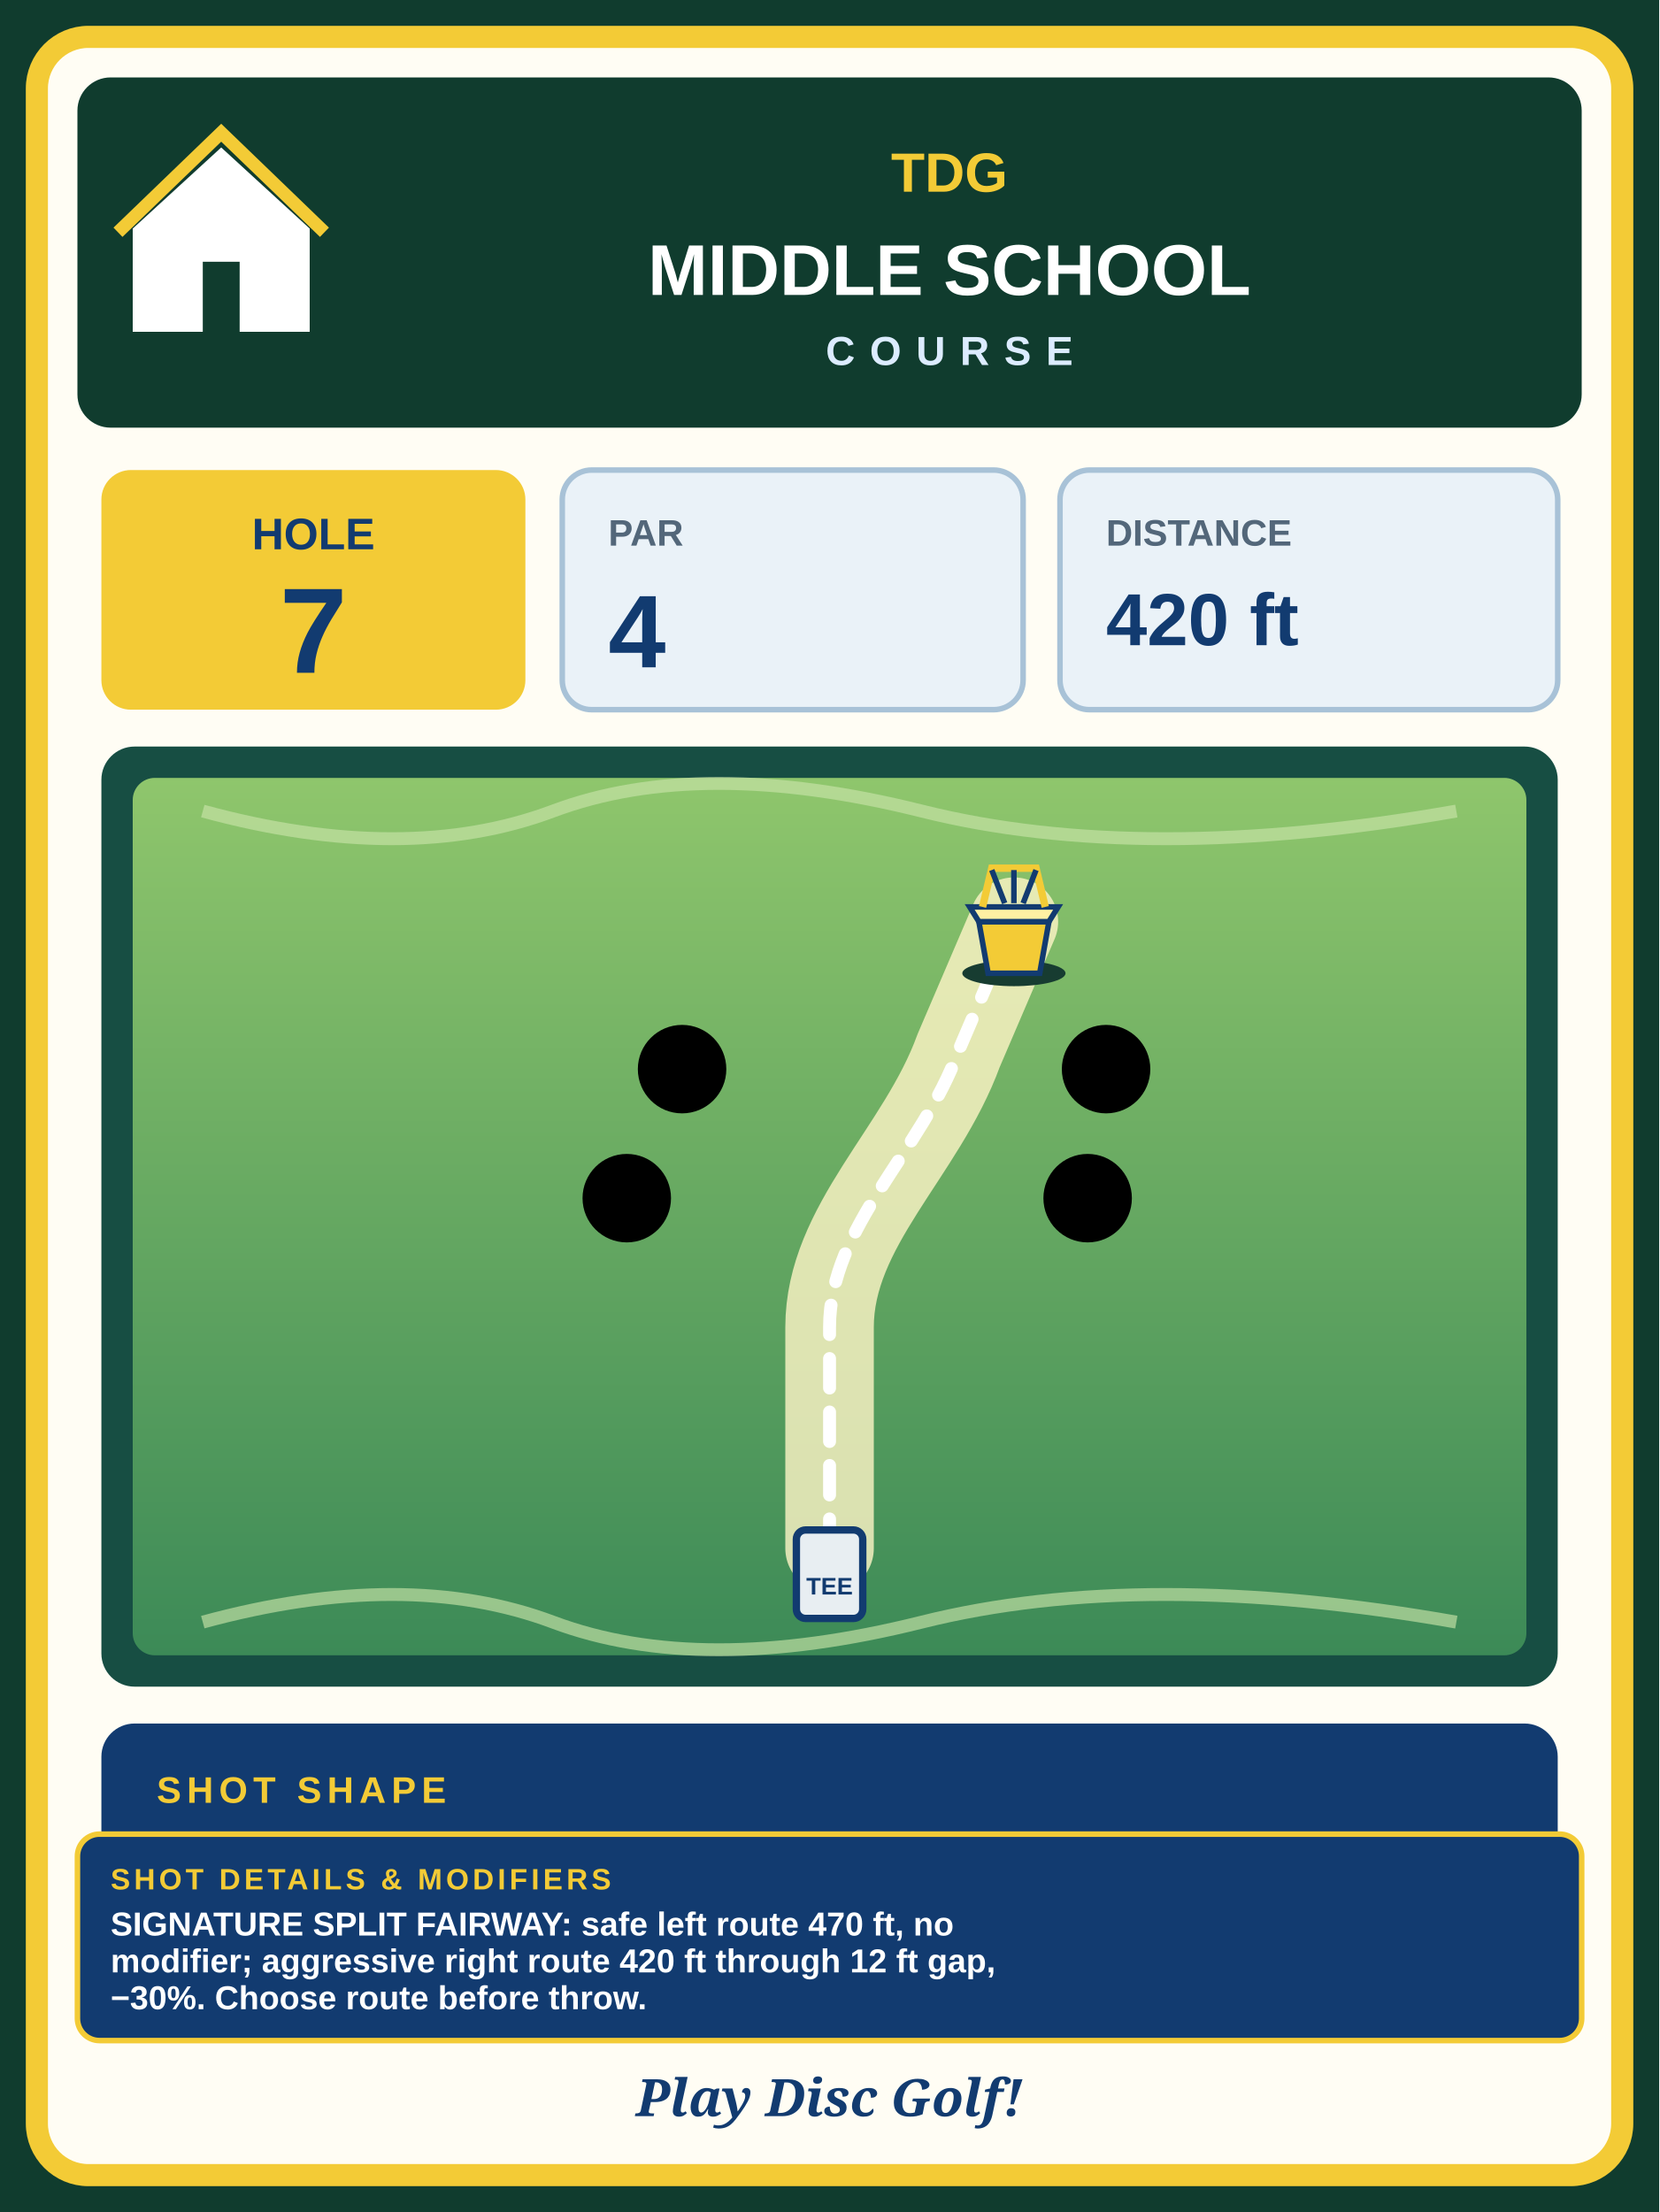
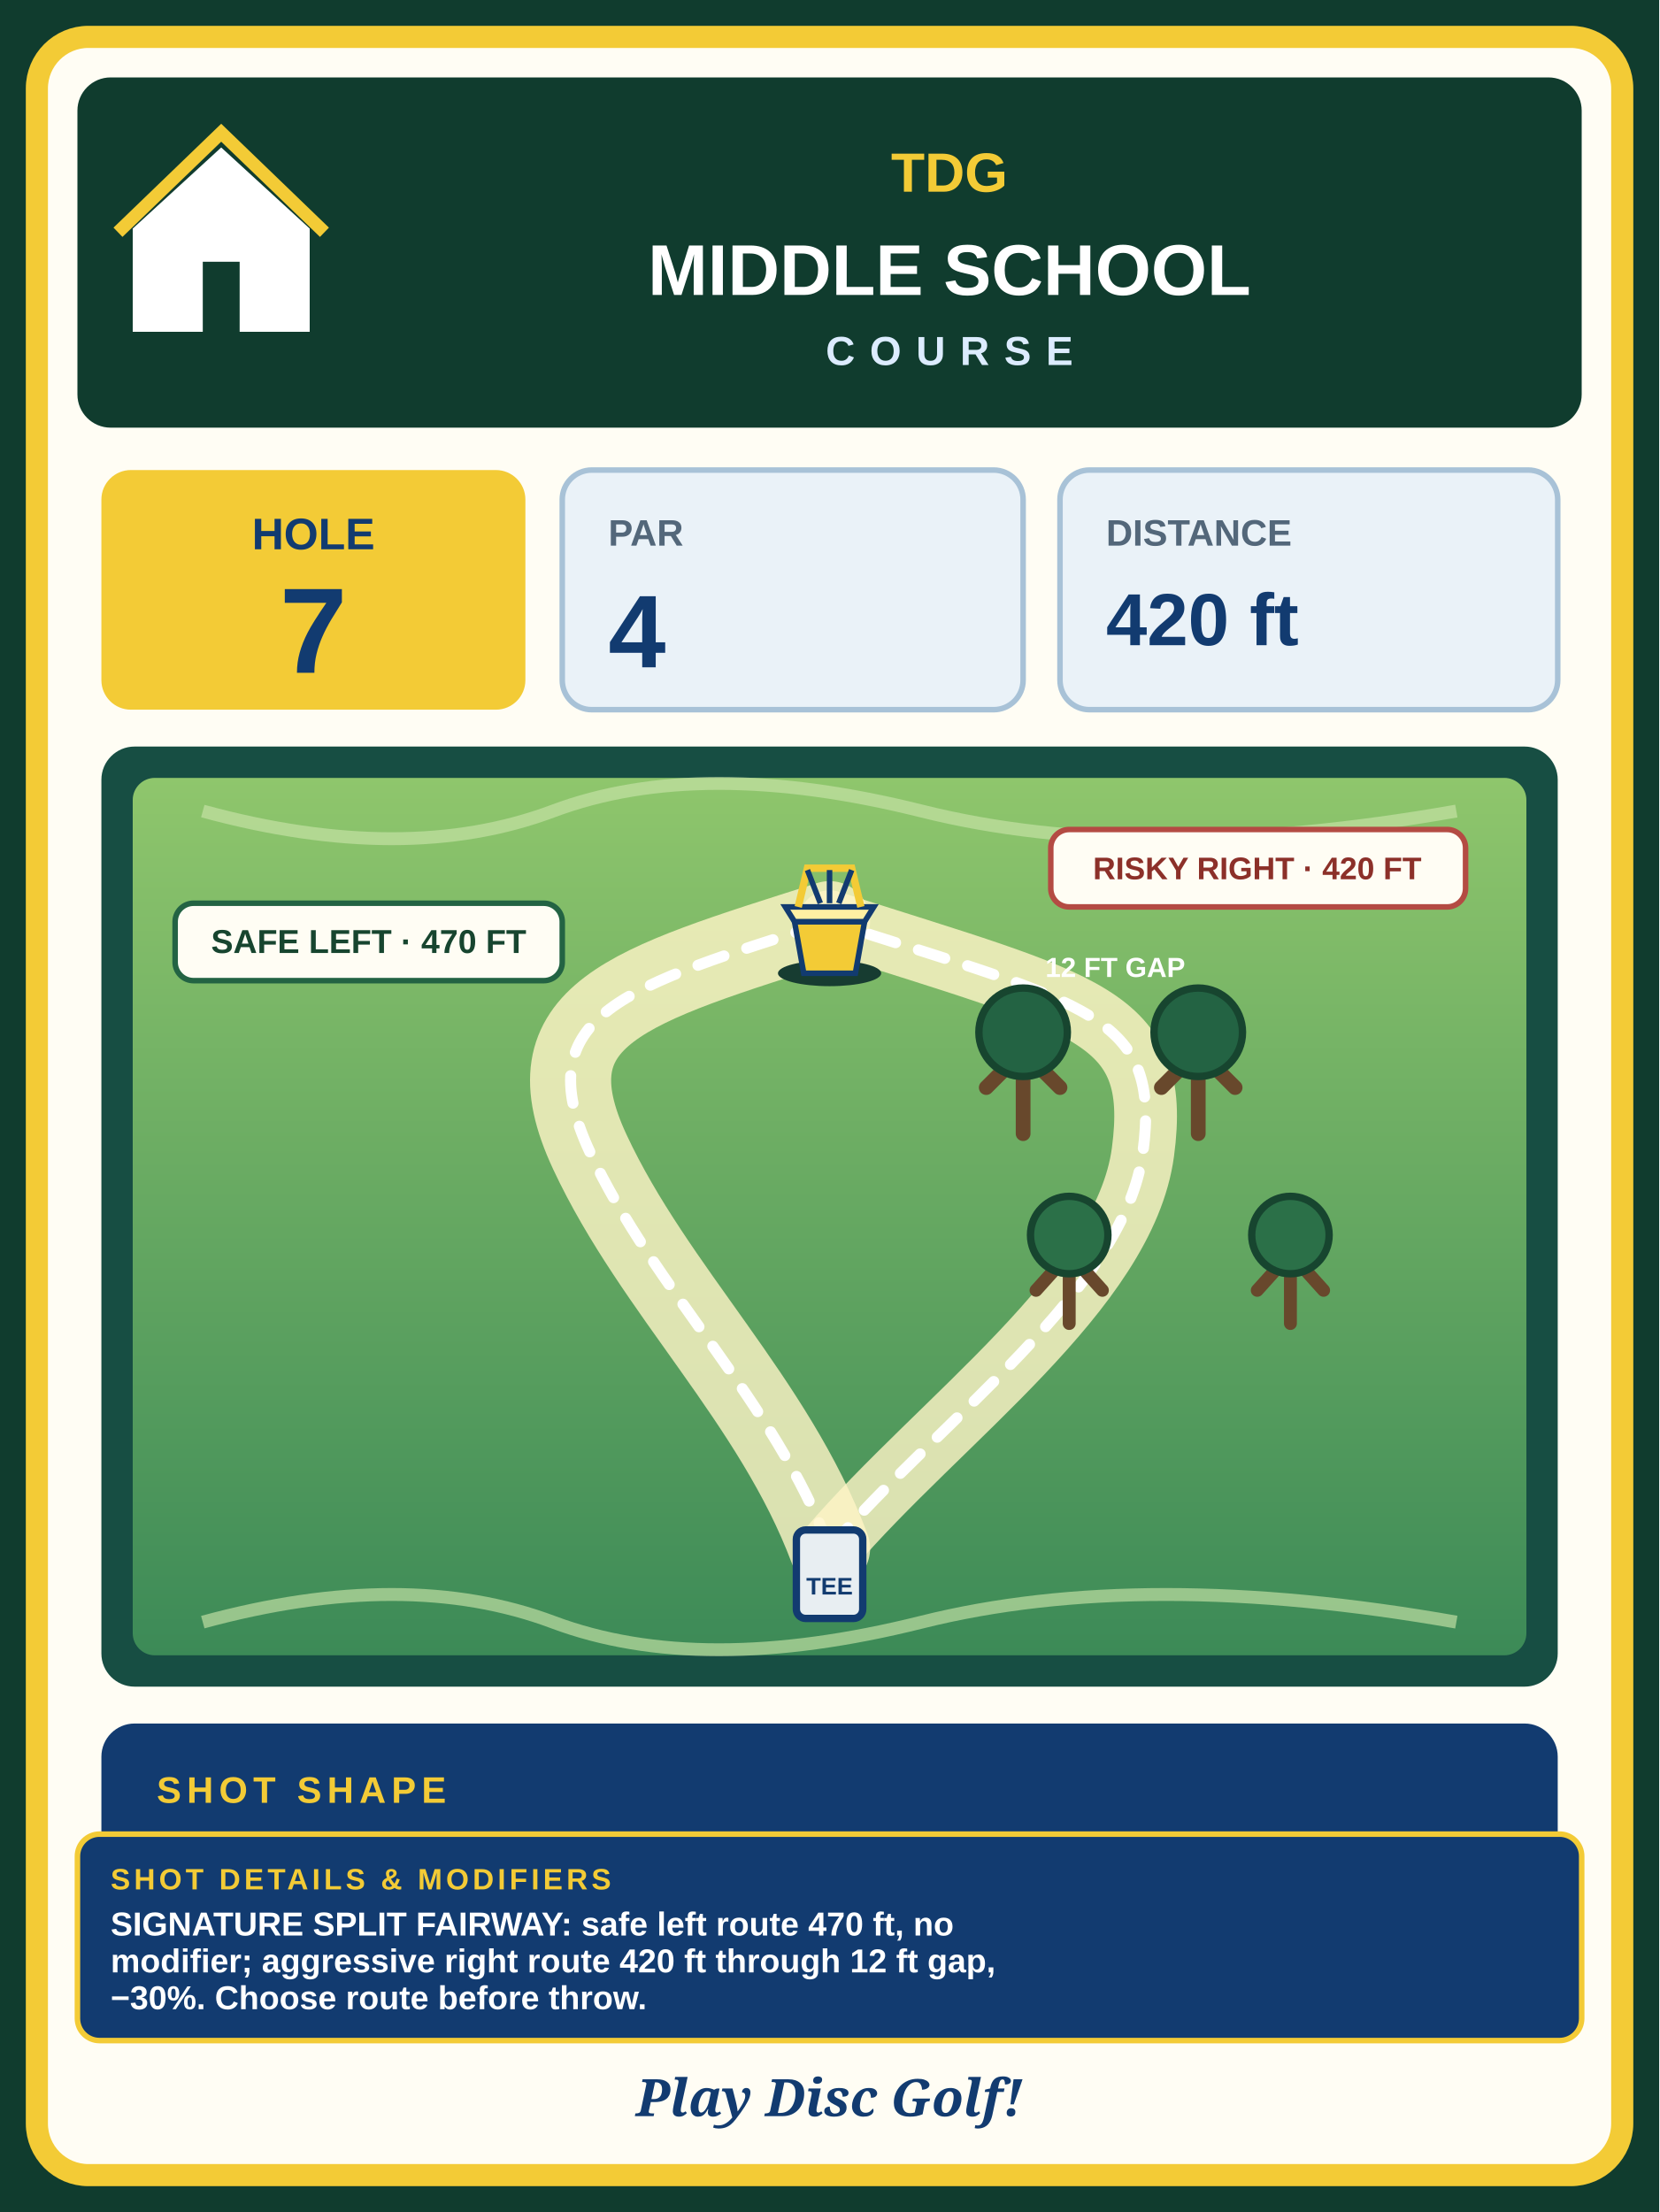
<svg xmlns="http://www.w3.org/2000/svg" viewBox="0 0 900 1200">
  <defs>
    <linearGradient id="field" x2="0" y2="1">
      <stop stop-color="#8fc66c" />
      <stop offset="1" stop-color="#3c8a57" />
    </linearGradient>
  </defs>
  <rect width="900" height="1200" fill="#103c2e" />
  <rect x="20" y="20" width="860" height="1160" rx="28" fill="#fffdf4" stroke="#f3cb36" stroke-width="12" />
  <rect x="42" y="42" width="816" height="190" rx="18" fill="#103c2e" />
  <g transform="translate(72 72)" fill="#fff">
    <path d="M0 52 L48 8 L96 52 V108 H0Z" />
    <rect x="38" y="70" width="20" height="38" fill="#103c2e" />
    <path d="M-8 54 L48 0 L104 54" fill="none" stroke="#f3cb36" stroke-width="7" />
  </g>
  <text x="515" y="104" text-anchor="middle" font-family="Arial" font-size="30" font-weight="900" fill="#f3cb36">TDG</text>
  <text x="515" y="160" text-anchor="middle" font-family="Arial" font-size="39" font-weight="900" fill="#fff">MIDDLE SCHOOL</text>
  <text x="515" y="198" text-anchor="middle" font-family="Arial" font-size="22" font-weight="800" letter-spacing="8" fill="#dcecff">COURSE</text>
  <rect x="55" y="255" width="230" height="130" rx="16" fill="#f3cb36" />
  <text x="170" y="298" text-anchor="middle" font-family="Arial" font-size="24" font-weight="900" fill="#123b70">HOLE</text>
  <text x="170" y="365" text-anchor="middle" font-family="Arial" font-size="66" font-weight="900" fill="#123b70">7</text>
  <rect x="305" y="255" width="250" height="130" rx="16" fill="#eaf2f8" stroke="#a8c2d7" stroke-width="3" />
  <text x="330" y="296" font-family="Arial" font-size="20" font-weight="800" fill="#53677a">PAR</text>
  <text x="330" y="362" font-family="Arial" font-size="56" font-weight="900" fill="#123b70">4</text>
  <rect x="575" y="255" width="270" height="130" rx="16" fill="#eaf2f8" stroke="#a8c2d7" stroke-width="3" />
  <text x="600" y="296" font-family="Arial" font-size="20" font-weight="800" fill="#53677a">DISTANCE</text>
  <text x="600" y="350" font-family="Arial" font-size="40" font-weight="900" fill="#123b70">420 ft</text>
  <rect x="55" y="405" width="790" height="510" rx="18" fill="#174e43" />
  <rect x="72" y="422" width="756" height="476" rx="12" fill="url(#field)" />
  <path d="M110 440 Q220 470 300 440 T500 440 T790 440 M110 880 Q220 850 300 880 T500 880 T790 880" fill="none" stroke="#c7e3a8" stroke-width="7" opacity=".65" />
-   <circle cx="340" cy="650" r="24" />
-   <circle cx="370" cy="580" r="24" />
-   <circle cx="590" cy="650" r="24" />
-   <circle cx="600" cy="580" r="24" />
-   <path d="M450 840 L450 720 C450 665 500 625 520 570 L550 500" fill="none" stroke="#fff5c7" stroke-width="48" stroke-linecap="round" stroke-linejoin="round" opacity=".8" />
-   <path d="M450 840 L450 720 C450 665 500 625 520 570 L550 500" fill="none" stroke="#fff" stroke-width="7" stroke-dasharray="16 13" stroke-linecap="round" stroke-linejoin="round" />
+   <g id="split-fairway-routes">
+     <path d="M450 840 C420 760 355 700 320 625 S340 535 450 500" fill="none" stroke="#fff5c7" stroke-width="44" stroke-linecap="round" stroke-linejoin="round" opacity=".8" />
+     <path d="M450 840 C420 760 355 700 320 625 S340 535 450 500" fill="none" stroke="#fff" stroke-width="6" stroke-dasharray="15 13" stroke-linecap="round" stroke-linejoin="round" />
+     <path d="M450 840 C510 770 610 700 620 625 S590 545 450 500" fill="none" stroke="#fff5c7" stroke-width="34" stroke-linecap="round" stroke-linejoin="round" opacity=".8" />
+     <path d="M450 840 C510 770 610 700 620 625 S590 545 450 500" fill="none" stroke="#fff" stroke-width="6" stroke-dasharray="15 13" stroke-linecap="round" stroke-linejoin="round" />
+     <g stroke="#17452f" stroke-width="4">
+       <path d="M555 570 L555 615 M535 590 L555 570 L575 590" fill="none" stroke="#68482c" stroke-width="8" stroke-linecap="round" />
+       <circle cx="555" cy="560" r="24" fill="#236343" />
+       <path d="M650 570 L650 615 M630 590 L650 570 L670 590" fill="none" stroke="#68482c" stroke-width="8" stroke-linecap="round" />
+       <circle cx="650" cy="560" r="24" fill="#236343" />
+       <path d="M580 680 L580 718 M562 700 L580 680 L598 700" fill="none" stroke="#68482c" stroke-width="7" stroke-linecap="round" />
+       <circle cx="580" cy="670" r="21" fill="#2b7048" />
+       <path d="M700 680 L700 718 M682 700 L700 680 L718 700" fill="none" stroke="#68482c" stroke-width="7" stroke-linecap="round" />
+       <circle cx="700" cy="670" r="21" fill="#2b7048" />
+     </g>
+     <g font-family="Arial,sans-serif" font-weight="900" text-anchor="middle">
+       <rect x="95" y="490" width="210" height="42" rx="10" fill="#fffdf4" stroke="#236343" stroke-width="3" />
+       <text x="200" y="517" font-size="18" fill="#17452f">SAFE LEFT · 470 FT</text>
+       <rect x="570" y="450" width="225" height="42" rx="10" fill="#fffdf4" stroke="#b44b43" stroke-width="3" />
+       <text x="682" y="477" font-size="17" fill="#8c3029">RISKY RIGHT · 420 FT</text>
+       <text x="605" y="530" font-size="15" fill="#fff">12 FT GAP</text>
+     </g>
+   </g>
  <rect x="432" y="830" width="36" height="48" rx="5" fill="#e8eef2" stroke="#123b70" stroke-width="4" />
  <text x="450" y="865" text-anchor="middle" font-family="Arial" font-size="13" font-weight="900" fill="#123b70">TEE</text>
-   <g transform="translate(550 500)">
+   <g transform="translate(450 500)">
    <ellipse cx="0" cy="28" rx="28" ry="7" fill="#173c31" />
    <path d="M-19 0 H19 L14 28 H-14Z" fill="#f3cb36" stroke="#123b70" stroke-width="3" />
    <path d="M-24 -8 H24 L19 0 H-19Z" fill="#fff0a3" stroke="#123b70" stroke-width="3" />
    <path d="M-17 -8 L-12 -29 H12 L17 -8" fill="none" stroke="#f3cb36" stroke-width="4" />
    <path d="M-12 -28 L-5 -10 M0 -28 V-10 M12 -28 L5 -10" stroke="#123b70" stroke-width="3" />
  </g>
  <rect x="55" y="935" width="790" height="170" rx="18" fill="#123b70" />
  <text x="85" y="978" font-family="Arial" font-size="20" font-weight="900" letter-spacing="3" fill="#f3cb36">SHOT SHAPE</text>
  <text x="85" y="1024" font-family="Arial" font-size="27" font-weight="900" fill="#fff">Split Fairway</text>
  <text x="85" y="1066" font-family="Arial" font-size="19" fill="#dcecff">SIGNATURE HOLE — choose safe left route (470 ft, no modifier) o…</text>
  <text x="450" y="1148" text-anchor="middle" font-family="Georgia,serif" font-size="28" font-weight="bold" font-style="italic" fill="#123b70">Play Disc Golf!</text>
  <g id="complete-hole-details">
    <rect x="42" y="995" width="816" height="112" rx="12" fill="#123b70" stroke="#f3cb36" stroke-width="3" />
    <text x="60" y="1025" font-family="Arial,sans-serif" font-size="16" font-weight="900" letter-spacing="2" fill="#f3cb36">SHOT DETAILS &amp; MODIFIERS</text>
    <text x="60" y="1050" font-family="Arial,sans-serif" font-size="18" font-weight="900" fill="#fff">SIGNATURE SPLIT FAIRWAY: safe left route 470 ft, no</text>
    <text x="60" y="1070" font-family="Arial,sans-serif" font-size="18" font-weight="700" fill="#fff">modifier; aggressive right route 420 ft through 12 ft gap,</text>
    <text x="60" y="1090" font-family="Arial,sans-serif" font-size="18" font-weight="700" fill="#fff">−30%. Choose route before throw.</text>
  </g>
</svg>
